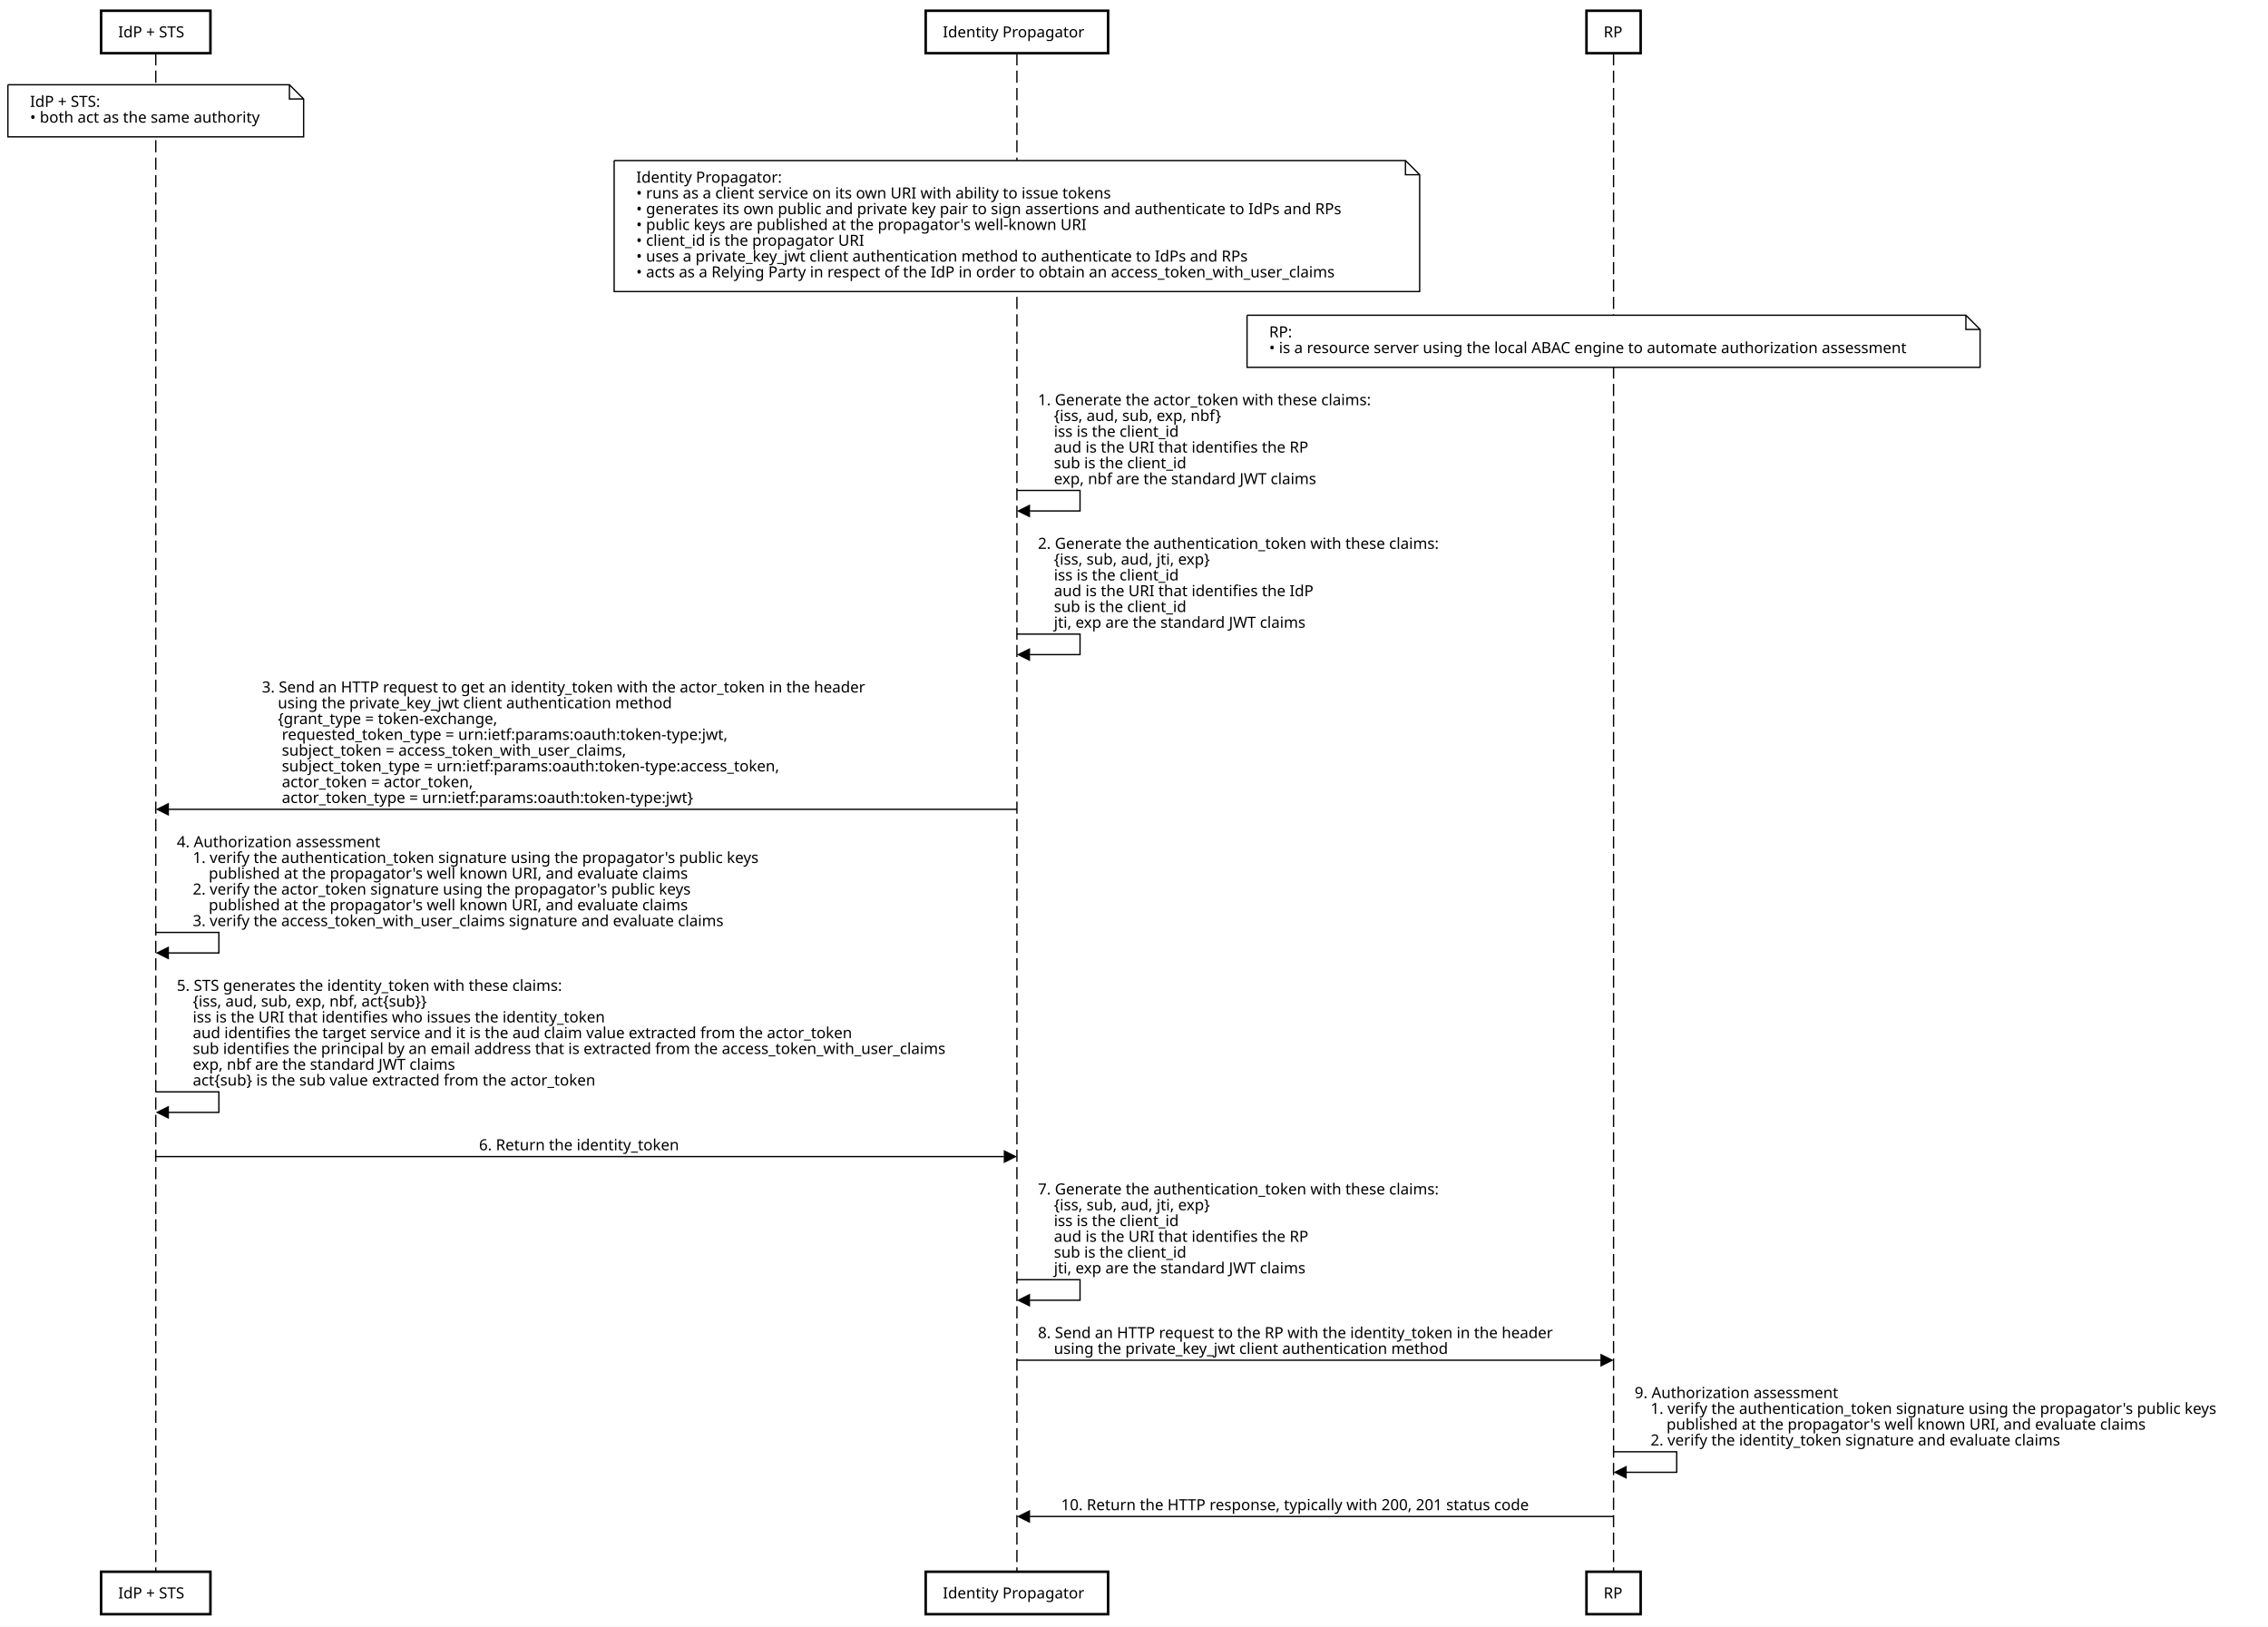
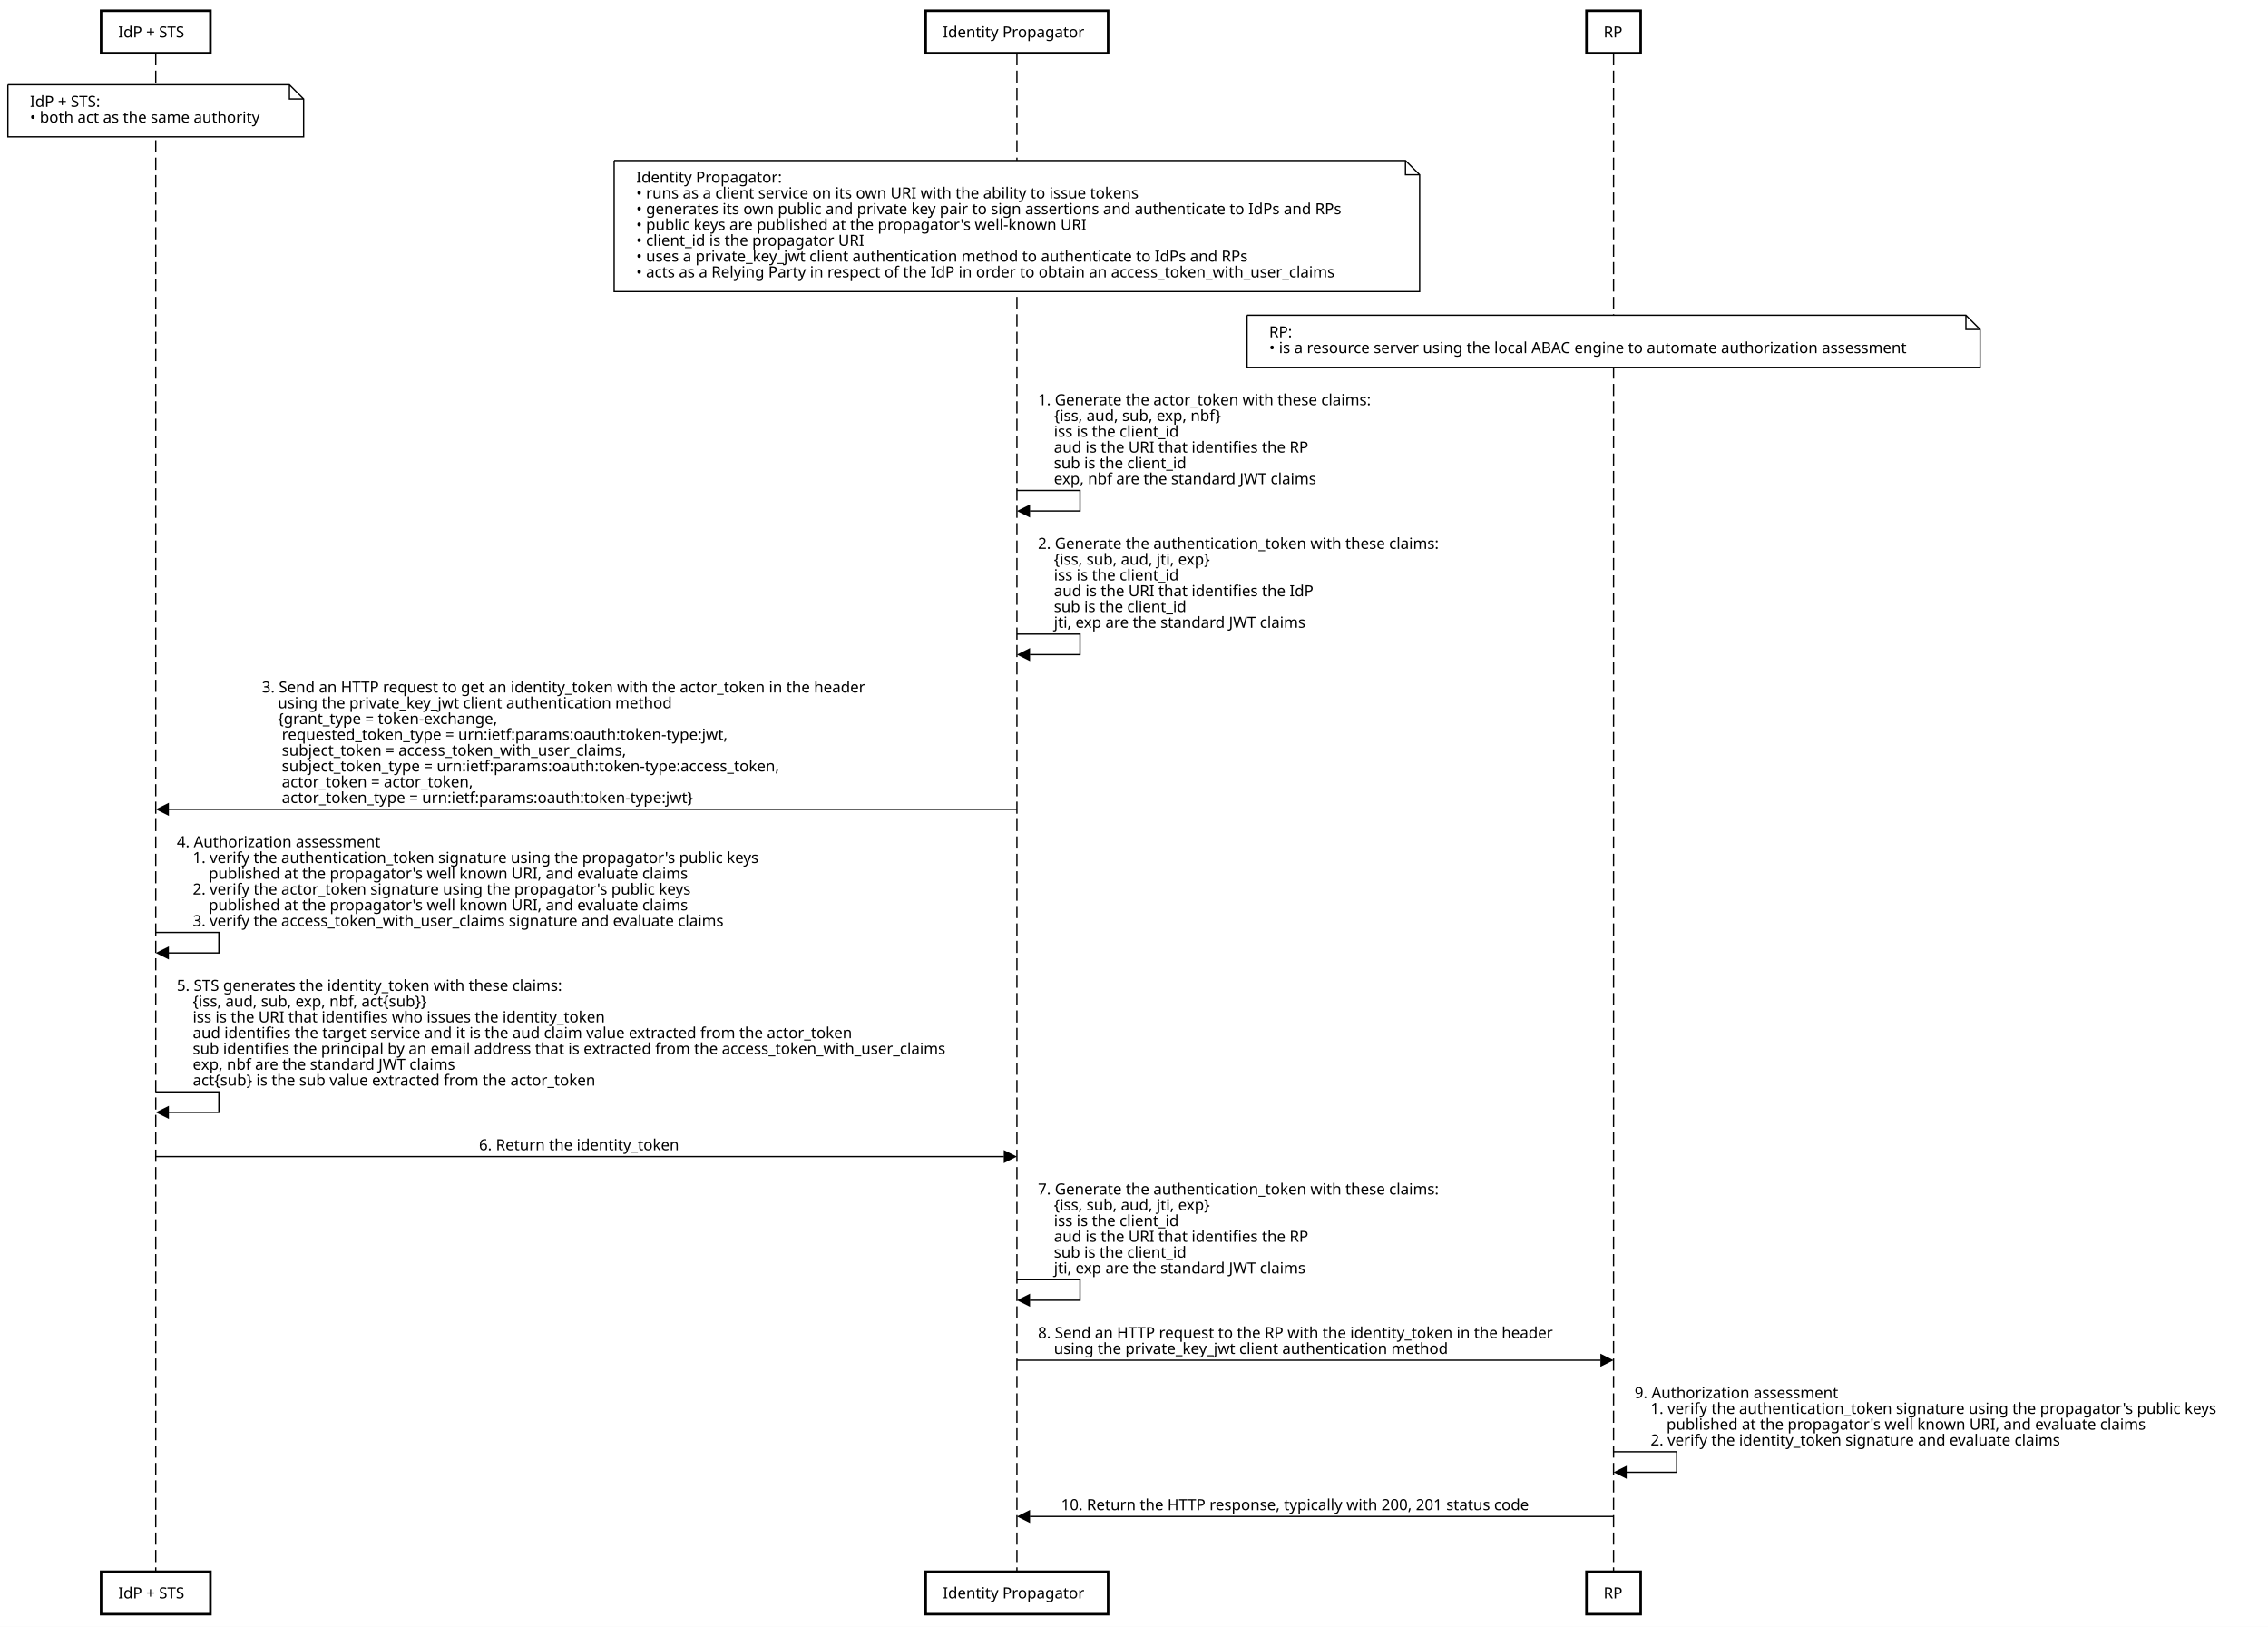
<svg xmlns="http://www.w3.org/2000/svg" version="1.1" width="2167" height="1554">
  <defs />
  <g>
    <g />
    <g />
    <g />
    <g />
    <g />
    <g />
    <g />
    <g />
    <g />
    <g />
    <g />
    <g />
    <g />
    <g />
    <g />
    <g />
    <g />
    <g />
    <g />
    <g />
    <g />
    <g />
    <g />
    <g />
    <g />
    <g />
    <g />
    <g />
    <g />
    <g />
    <g />
    <g />
    <g />
    <g />
    <g />
    <g />
    <g />
    <g />
    <g />
    <g />
    <g />
    <g />
    <g />
    <g />
    <g />
    <g />
    <g />
    <g />
    <g />
    <g />
    <g />
    <g />
    <g />
    <g />
    <g />
    <g />
    <g />
    <g />
    <g />
    <g />
    <g />
    <g>
      <rect fill="white" stroke="none" x="0" y="0" width="2167" height="1554" />
    </g>
    <g />
    <g>
      <path fill="none" stroke="black" paint-order="fill stroke markers" d=" M 148.824 50.815 L 148.824 1501.381" stroke-miterlimit="10" stroke-width="1.257" stroke-dasharray="11.599,5.026" />
      <path fill="none" stroke="black" paint-order="fill stroke markers" d=" M 971.619 50.815 L 971.619 1501.381" stroke-miterlimit="10" stroke-width="1.257" stroke-dasharray="11.599,5.026" />
      <path fill="none" stroke="black" paint-order="fill stroke markers" d=" M 1541.712 50.815 L 1541.712 1501.381" stroke-miterlimit="10" stroke-width="1.257" stroke-dasharray="11.599,5.026" />
    </g>
    <g>
      <path fill="none" stroke="none" />
      <g>
        <path fill="white" stroke="black" paint-order="fill stroke markers" d=" M 96.597 10.253 L 201.051 10.253 L 201.051 50.815 L 96.597 50.815 L 96.597 10.253 Z" stroke-miterlimit="10" stroke-width="2.413" stroke-dasharray="" />
      </g>
      <g>
        <text fill="black" stroke="none" font-family="sans-serif" font-size="11pt" font-style="normal" font-weight="normal" text-decoration="normal" x="112.958" y="35.736" text-anchor="start" dominant-baseline="alphabetic" xml:space="preserve">IdP + STS</text>
      </g>
      <path fill="none" stroke="none" />
      <g>
        <path fill="white" stroke="black" paint-order="fill stroke markers" d=" M 884.475 10.253 L 1058.762 10.253 L 1058.762 50.815 L 884.475 50.815 L 884.475 10.253 Z" stroke-miterlimit="10" stroke-width="2.413" stroke-dasharray="" />
      </g>
      <g>
        <text fill="black" stroke="none" font-family="sans-serif" font-size="11pt" font-style="normal" font-weight="normal" text-decoration="normal" x="900.835" y="35.736" text-anchor="start" dominant-baseline="alphabetic" xml:space="preserve">Identity Propagator</text>
      </g>
      <path fill="none" stroke="none" />
      <g>
        <path fill="white" stroke="black" paint-order="fill stroke markers" d=" M 1515.826 10.253 L 1567.597 10.253 L 1567.597 50.815 L 1515.826 50.815 L 1515.826 10.253 Z" stroke-miterlimit="10" stroke-width="2.413" stroke-dasharray="" />
      </g>
      <g>
        <text fill="black" stroke="none" font-family="sans-serif" font-size="11pt" font-style="normal" font-weight="normal" text-decoration="normal" x="1532.187" y="35.736" text-anchor="start" dominant-baseline="alphabetic" xml:space="preserve">RP</text>
      </g>
      <path fill="none" stroke="none" />
      <g>
        <path fill="white" stroke="black" paint-order="fill stroke markers" d=" M 96.597 1501.381 L 201.051 1501.381 L 201.051 1541.943 L 96.597 1541.943 L 96.597 1501.381 Z" stroke-miterlimit="10" stroke-width="2.413" stroke-dasharray="" />
      </g>
      <g>
        <text fill="black" stroke="none" font-family="sans-serif" font-size="11pt" font-style="normal" font-weight="normal" text-decoration="normal" x="112.958" y="1526.864" text-anchor="start" dominant-baseline="alphabetic" xml:space="preserve">IdP + STS</text>
      </g>
      <path fill="none" stroke="none" />
      <g>
        <path fill="white" stroke="black" paint-order="fill stroke markers" d=" M 884.475 1501.381 L 1058.762 1501.381 L 1058.762 1541.943 L 884.475 1541.943 L 884.475 1501.381 Z" stroke-miterlimit="10" stroke-width="2.413" stroke-dasharray="" />
      </g>
      <g>
        <text fill="black" stroke="none" font-family="sans-serif" font-size="11pt" font-style="normal" font-weight="normal" text-decoration="normal" x="900.835" y="1526.864" text-anchor="start" dominant-baseline="alphabetic" xml:space="preserve">Identity Propagator</text>
      </g>
      <path fill="none" stroke="none" />
      <g>
        <path fill="white" stroke="black" paint-order="fill stroke markers" d=" M 1515.826 1501.381 L 1567.597 1501.381 L 1567.597 1541.943 L 1515.826 1541.943 L 1515.826 1501.381 Z" stroke-miterlimit="10" stroke-width="2.413" stroke-dasharray="" />
      </g>
      <g>
        <text fill="black" stroke="none" font-family="sans-serif" font-size="11pt" font-style="normal" font-weight="normal" text-decoration="normal" x="1532.187" y="1526.864" text-anchor="start" dominant-baseline="alphabetic" xml:space="preserve">RP</text>
      </g>
    </g>
    <g>
      <path fill="white" stroke="black" paint-order="fill stroke markers" d=" M 7.539 80.972 L 276.539 80.972 L 290.11 94.543 L 290.11 130.732 L 7.539 130.732 L 7.539 80.972 M 276.539 80.972 L 276.539 94.543 L 290.11 94.543" stroke-miterlimit="10" stroke-width="1.257" stroke-dasharray="" />
      <g>
        <text fill="black" stroke="none" font-family="sans-serif" font-size="11pt" font-style="normal" font-weight="normal" text-decoration="normal" x="28.649" y="102.082" text-anchor="start" dominant-baseline="alphabetic" xml:space="preserve">IdP + STS:</text>
        <text fill="black" stroke="none" font-family="sans-serif" font-size="11pt" font-style="normal" font-weight="normal" text-decoration="normal" x="28.649" y="117.161" text-anchor="start" dominant-baseline="alphabetic" xml:space="preserve">• both act as the same authority</text>
      </g>
      <path fill="white" stroke="black" paint-order="fill stroke markers" d=" M 586.8 153.35 L 1342.866 153.35 L 1356.437 166.921 L 1356.437 278.503 L 586.8 278.503 L 586.8 153.35 M 1342.866 153.35 L 1342.866 166.921 L 1356.437 166.921" stroke-miterlimit="10" stroke-width="1.257" stroke-dasharray="" />
      <g>
        <text fill="black" stroke="none" font-family="sans-serif" font-size="11pt" font-style="normal" font-weight="normal" text-decoration="normal" x="607.91" y="174.46" text-anchor="start" dominant-baseline="alphabetic" xml:space="preserve">Identity Propagator:</text>
-         <text fill="black" stroke="none" font-family="sans-serif" font-size="11pt" font-style="normal" font-weight="normal" text-decoration="normal" x="607.91" y="189.539" text-anchor="start" dominant-baseline="alphabetic" xml:space="preserve">• runs as a client service on its own URI with ability to issue tokens</text>
+         <text fill="black" stroke="none" font-family="sans-serif" font-size="11pt" font-style="normal" font-weight="normal" text-decoration="normal" x="607.91" y="189.539" text-anchor="start" dominant-baseline="alphabetic" xml:space="preserve">• runs as a client service on its own URI with the ability to issue tokens</text>
        <text fill="black" stroke="none" font-family="sans-serif" font-size="11pt" font-style="normal" font-weight="normal" text-decoration="normal" x="607.91" y="204.617" text-anchor="start" dominant-baseline="alphabetic" xml:space="preserve">• generates its own public and private key pair to sign assertions and authenticate to IdPs and RPs</text>
        <text fill="black" stroke="none" font-family="sans-serif" font-size="11pt" font-style="normal" font-weight="normal" text-decoration="normal" x="607.91" y="219.696" text-anchor="start" dominant-baseline="alphabetic" xml:space="preserve">• public keys are published at the propagator's well-known URI</text>
        <text fill="black" stroke="none" font-family="sans-serif" font-size="11pt" font-style="normal" font-weight="normal" text-decoration="normal" x="607.91" y="234.775" text-anchor="start" dominant-baseline="alphabetic" xml:space="preserve">• client_id is the propagator URI</text>
        <text fill="black" stroke="none" font-family="sans-serif" font-size="11pt" font-style="normal" font-weight="normal" text-decoration="normal" x="607.91" y="249.853" text-anchor="start" dominant-baseline="alphabetic" xml:space="preserve">• uses a private_key_jwt client authentication method to authenticate to IdPs and RPs</text>
        <text fill="black" stroke="none" font-family="sans-serif" font-size="11pt" font-style="normal" font-weight="normal" text-decoration="normal" x="607.91" y="264.932" text-anchor="start" dominant-baseline="alphabetic" xml:space="preserve">• acts as a Relying Party in respect of the IdP in order to obtain an access_token_with_user_claims</text>
      </g>
      <path fill="white" stroke="black" paint-order="fill stroke markers" d=" M 1191.51 301.121 L 1878.343 301.121 L 1891.914 314.691 L 1891.914 350.88 L 1191.51 350.88 L 1191.51 301.121 M 1878.343 301.121 L 1878.343 314.691 L 1891.914 314.691" stroke-miterlimit="10" stroke-width="1.257" stroke-dasharray="" />
      <g>
        <text fill="black" stroke="none" font-family="sans-serif" font-size="11pt" font-style="normal" font-weight="normal" text-decoration="normal" x="1212.62" y="322.231" text-anchor="start" dominant-baseline="alphabetic" xml:space="preserve">RP:</text>
        <text fill="black" stroke="none" font-family="sans-serif" font-size="11pt" font-style="normal" font-weight="normal" text-decoration="normal" x="1212.62" y="337.309" text-anchor="start" dominant-baseline="alphabetic" xml:space="preserve">• is a resource server using the local ABAC engine to automate authorization assessment</text>
      </g>
      <g>
        <g>
          <rect fill="white" stroke="none" x="989.462" y="373.498" width="349.34" height="19.602" />
        </g>
        <g>
          <rect fill="white" stroke="none" x="989.462" y="388.577" width="202.99" height="19.602" />
        </g>
        <g>
          <rect fill="white" stroke="none" x="989.462" y="403.655" width="153.44" height="19.602" />
        </g>
        <g>
          <rect fill="white" stroke="none" x="989.462" y="418.734" width="284.94" height="19.602" />
        </g>
        <g>
          <rect fill="white" stroke="none" x="989.462" y="433.813" width="160.324" height="19.602" />
        </g>
        <g>
          <rect fill="white" stroke="none" x="989.462" y="448.891" width="294.257" height="19.602" />
        </g>
        <text fill="black" stroke="none" font-family="sans-serif" font-size="11pt" font-style="normal" font-weight="normal" text-decoration="normal" x="991.724" y="387.069" text-anchor="start" dominant-baseline="alphabetic" xml:space="preserve">1. Generate the actor_token with these claims:</text>
        <text fill="black" stroke="none" font-family="sans-serif" font-size="11pt" font-style="normal" font-weight="normal" text-decoration="normal" x="991.724" y="402.148" text-anchor="start" dominant-baseline="alphabetic" xml:space="preserve">    {iss, aud, sub, exp, nbf}</text>
        <text fill="black" stroke="none" font-family="sans-serif" font-size="11pt" font-style="normal" font-weight="normal" text-decoration="normal" x="991.724" y="417.226" text-anchor="start" dominant-baseline="alphabetic" xml:space="preserve">    iss is the client_id</text>
        <text fill="black" stroke="none" font-family="sans-serif" font-size="11pt" font-style="normal" font-weight="normal" text-decoration="normal" x="991.724" y="432.305" text-anchor="start" dominant-baseline="alphabetic" xml:space="preserve">    aud is the URI that identifies the RP</text>
        <text fill="black" stroke="none" font-family="sans-serif" font-size="11pt" font-style="normal" font-weight="normal" text-decoration="normal" x="991.724" y="447.384" text-anchor="start" dominant-baseline="alphabetic" xml:space="preserve">    sub is the client_id</text>
        <text fill="black" stroke="none" font-family="sans-serif" font-size="11pt" font-style="normal" font-weight="normal" text-decoration="normal" x="991.724" y="462.462" text-anchor="start" dominant-baseline="alphabetic" xml:space="preserve">    exp, nbf are the standard JWT claims</text>
      </g>
      <g>
        <path fill="none" stroke="black" paint-order="fill stroke markers" d=" M 971.619 468.494 L 1031.933 468.494 L 1031.933 488.096 L 984.033 488.096" stroke-miterlimit="10" stroke-width="1.257" stroke-dasharray="" />
        <g transform="translate(971.6187,488.0959) translate(-971.6187,-488.0959)">
          <path fill="black" stroke="none" paint-order="stroke fill markers" d=" M 984.184 481.813 L 971.619 488.096 L 984.184 494.379 Z" />
        </g>
      </g>
      <g>
        <g>
          <rect fill="white" stroke="none" x="989.462" y="510.714" width="418.19" height="19.602" />
        </g>
        <g>
          <rect fill="white" stroke="none" x="989.462" y="525.792" width="193.124" height="19.602" />
        </g>
        <g>
          <rect fill="white" stroke="none" x="989.462" y="540.871" width="153.44" height="19.602" />
        </g>
        <g>
          <rect fill="white" stroke="none" x="989.462" y="555.95" width="288.39" height="19.602" />
        </g>
        <g>
          <rect fill="white" stroke="none" x="989.462" y="571.028" width="160.324" height="19.602" />
        </g>
        <g>
          <rect fill="white" stroke="none" x="989.462" y="586.107" width="284.39" height="19.602" />
        </g>
        <text fill="black" stroke="none" font-family="sans-serif" font-size="11pt" font-style="normal" font-weight="normal" text-decoration="normal" x="991.724" y="524.285" text-anchor="start" dominant-baseline="alphabetic" xml:space="preserve">2. Generate the authentication_token with these claims:</text>
        <text fill="black" stroke="none" font-family="sans-serif" font-size="11pt" font-style="normal" font-weight="normal" text-decoration="normal" x="991.724" y="539.363" text-anchor="start" dominant-baseline="alphabetic" xml:space="preserve">    {iss, sub, aud, jti, exp}</text>
        <text fill="black" stroke="none" font-family="sans-serif" font-size="11pt" font-style="normal" font-weight="normal" text-decoration="normal" x="991.724" y="554.442" text-anchor="start" dominant-baseline="alphabetic" xml:space="preserve">    iss is the client_id</text>
        <text fill="black" stroke="none" font-family="sans-serif" font-size="11pt" font-style="normal" font-weight="normal" text-decoration="normal" x="991.724" y="569.521" text-anchor="start" dominant-baseline="alphabetic" xml:space="preserve">    aud is the URI that identifies the IdP</text>
        <text fill="black" stroke="none" font-family="sans-serif" font-size="11pt" font-style="normal" font-weight="normal" text-decoration="normal" x="991.724" y="584.599" text-anchor="start" dominant-baseline="alphabetic" xml:space="preserve">    sub is the client_id</text>
        <text fill="black" stroke="none" font-family="sans-serif" font-size="11pt" font-style="normal" font-weight="normal" text-decoration="normal" x="991.724" y="599.678" text-anchor="start" dominant-baseline="alphabetic" xml:space="preserve">    jti, exp are the standard JWT claims</text>
      </g>
      <g>
        <path fill="none" stroke="black" paint-order="fill stroke markers" d=" M 971.619 605.709 L 1031.933 605.709 L 1031.933 625.312 L 984.033 625.312" stroke-miterlimit="10" stroke-width="1.257" stroke-dasharray="" />
        <g transform="translate(971.6187,625.3116) translate(-971.6187,-625.3116)">
          <path fill="black" stroke="none" paint-order="stroke fill markers" d=" M 984.184 619.029 L 971.619 625.312 L 984.184 631.594 Z" />
        </g>
      </g>
      <g>
        <g>
          <rect fill="white" stroke="none" x="247.968" y="647.93" width="624.507" height="19.602" />
        </g>
        <g>
          <rect fill="white" stroke="none" x="247.968" y="663.008" width="427.99" height="19.602" />
        </g>
        <g>
          <rect fill="white" stroke="none" x="247.968" y="678.087" width="255.84" height="19.602" />
        </g>
        <g>
          <rect fill="white" stroke="none" x="247.968" y="693.166" width="487.957" height="19.602" />
        </g>
        <g>
          <rect fill="white" stroke="none" x="247.968" y="708.244" width="385.857" height="19.602" />
        </g>
        <g>
          <rect fill="white" stroke="none" x="247.968" y="723.323" width="542.99" height="19.602" />
        </g>
        <g>
          <rect fill="white" stroke="none" x="247.968" y="738.401" width="226.524" height="19.602" />
        </g>
        <g>
          <rect fill="white" stroke="none" x="247.968" y="753.48" width="456.29" height="19.602" />
        </g>
        <text fill="black" stroke="none" font-family="sans-serif" font-size="11pt" font-style="normal" font-weight="normal" text-decoration="normal" x="250.23" y="661.5" text-anchor="start" dominant-baseline="alphabetic" xml:space="preserve">3. Send an HTTP request to get an identity_token with the actor_token in the header</text>
        <text fill="black" stroke="none" font-family="sans-serif" font-size="11pt" font-style="normal" font-weight="normal" text-decoration="normal" x="250.23" y="676.579" text-anchor="start" dominant-baseline="alphabetic" xml:space="preserve">    using the private_key_jwt client authentication method</text>
        <text fill="black" stroke="none" font-family="sans-serif" font-size="11pt" font-style="normal" font-weight="normal" text-decoration="normal" x="250.23" y="691.658" text-anchor="start" dominant-baseline="alphabetic" xml:space="preserve">    {grant_type = token-exchange,</text>
        <text fill="black" stroke="none" font-family="sans-serif" font-size="11pt" font-style="normal" font-weight="normal" text-decoration="normal" x="250.23" y="706.736" text-anchor="start" dominant-baseline="alphabetic" xml:space="preserve">     requested_token_type = urn:ietf:params:oauth:token-type:jwt,</text>
        <text fill="black" stroke="none" font-family="sans-serif" font-size="11pt" font-style="normal" font-weight="normal" text-decoration="normal" x="250.23" y="721.815" text-anchor="start" dominant-baseline="alphabetic" xml:space="preserve">     subject_token = access_token_with_user_claims,</text>
        <text fill="black" stroke="none" font-family="sans-serif" font-size="11pt" font-style="normal" font-weight="normal" text-decoration="normal" x="250.23" y="736.894" text-anchor="start" dominant-baseline="alphabetic" xml:space="preserve">     subject_token_type = urn:ietf:params:oauth:token-type:access_token,</text>
        <text fill="black" stroke="none" font-family="sans-serif" font-size="11pt" font-style="normal" font-weight="normal" text-decoration="normal" x="250.23" y="751.972" text-anchor="start" dominant-baseline="alphabetic" xml:space="preserve">     actor_token = actor_token,</text>
        <text fill="black" stroke="none" font-family="sans-serif" font-size="11pt" font-style="normal" font-weight="normal" text-decoration="normal" x="250.23" y="767.051" text-anchor="start" dominant-baseline="alphabetic" xml:space="preserve">     actor_token_type = urn:ietf:params:oauth:token-type:jwt}</text>
      </g>
      <g>
        <path fill="none" stroke="black" paint-order="fill stroke markers" d=" M 971.619 773.082 L 161.239 773.082" stroke-miterlimit="10" stroke-width="1.257" stroke-dasharray="" />
        <g transform="translate(148.8244,773.0823) translate(-148.8244,-773.0823)">
          <path fill="black" stroke="none" paint-order="stroke fill markers" d=" M 161.39 766.8 L 148.824 773.082 L 161.39 779.365 Z" />
        </g>
      </g>
      <g>
        <g>
          <rect fill="white" stroke="none" x="166.668" y="795.7" width="213.14" height="19.602" />
        </g>
        <g>
          <rect fill="white" stroke="none" x="166.668" y="810.779" width="603.157" height="19.602" />
        </g>
        <g>
          <rect fill="white" stroke="none" x="166.668" y="825.858" width="532.974" height="19.602" />
        </g>
        <g>
          <rect fill="white" stroke="none" x="166.668" y="840.936" width="534.307" height="19.602" />
        </g>
        <g>
          <rect fill="white" stroke="none" x="166.668" y="856.015" width="532.974" height="19.602" />
        </g>
        <g>
          <rect fill="white" stroke="none" x="166.668" y="871.094" width="577.907" height="19.602" />
        </g>
        <text fill="black" stroke="none" font-family="sans-serif" font-size="11pt" font-style="normal" font-weight="normal" text-decoration="normal" x="168.929" y="809.271" text-anchor="start" dominant-baseline="alphabetic" xml:space="preserve">4. Authorization assessment</text>
        <text fill="black" stroke="none" font-family="sans-serif" font-size="11pt" font-style="normal" font-weight="normal" text-decoration="normal" x="168.929" y="824.35" text-anchor="start" dominant-baseline="alphabetic" xml:space="preserve">    1. verify the authentication_token signature using the propagator's public keys</text>
        <text fill="black" stroke="none" font-family="sans-serif" font-size="11pt" font-style="normal" font-weight="normal" text-decoration="normal" x="168.929" y="839.428" text-anchor="start" dominant-baseline="alphabetic" xml:space="preserve">        published at the propagator's well known URI, and evaluate claims</text>
        <text fill="black" stroke="none" font-family="sans-serif" font-size="11pt" font-style="normal" font-weight="normal" text-decoration="normal" x="168.929" y="854.507" text-anchor="start" dominant-baseline="alphabetic" xml:space="preserve">    2. verify the actor_token signature using the propagator's public keys</text>
        <text fill="black" stroke="none" font-family="sans-serif" font-size="11pt" font-style="normal" font-weight="normal" text-decoration="normal" x="168.929" y="869.586" text-anchor="start" dominant-baseline="alphabetic" xml:space="preserve">        published at the propagator's well known URI, and evaluate claims</text>
        <text fill="black" stroke="none" font-family="sans-serif" font-size="11pt" font-style="normal" font-weight="normal" text-decoration="normal" x="168.929" y="884.664" text-anchor="start" dominant-baseline="alphabetic" xml:space="preserve">    3. verify the access_token_with_user_claims signature and evaluate claims </text>
      </g>
      <g>
        <path fill="none" stroke="black" paint-order="fill stroke markers" d=" M 148.824 890.696 L 209.139 890.696 L 209.139 910.298 L 161.239 910.298" stroke-miterlimit="10" stroke-width="1.257" stroke-dasharray="" />
        <g transform="translate(148.8244,910.2981) translate(-148.8244,-910.2981)">
          <path fill="black" stroke="none" paint-order="stroke fill markers" d=" M 161.39 904.015 L 148.824 910.298 L 161.39 916.581 Z" />
        </g>
      </g>
      <g>
        <g>
          <rect fill="white" stroke="none" x="166.668" y="932.916" width="405.39" height="19.602" />
        </g>
        <g>
          <rect fill="white" stroke="none" x="166.668" y="947.995" width="280.057" height="19.602" />
        </g>
        <g>
          <rect fill="white" stroke="none" x="166.668" y="963.073" width="447.024" height="19.602" />
        </g>
        <g>
          <rect fill="white" stroke="none" x="166.668" y="978.152" width="704.807" height="19.602" />
        </g>
        <g>
          <rect fill="white" stroke="none" x="166.668" y="993.231" width="799.674" height="19.602" />
        </g>
        <g>
          <rect fill="white" stroke="none" x="166.668" y="1008.309" width="294.257" height="19.602" />
        </g>
        <g>
          <rect fill="white" stroke="none" x="166.668" y="1023.388" width="445.24" height="19.602" />
        </g>
        <text fill="black" stroke="none" font-family="sans-serif" font-size="11pt" font-style="normal" font-weight="normal" text-decoration="normal" x="168.929" y="946.487" text-anchor="start" dominant-baseline="alphabetic" xml:space="preserve">5. STS generates the identity_token with these claims:</text>
        <text fill="black" stroke="none" font-family="sans-serif" font-size="11pt" font-style="normal" font-weight="normal" text-decoration="normal" x="168.929" y="961.565" text-anchor="start" dominant-baseline="alphabetic" xml:space="preserve">    {iss, aud, sub, exp, nbf, act{sub}}</text>
        <text fill="black" stroke="none" font-family="sans-serif" font-size="11pt" font-style="normal" font-weight="normal" text-decoration="normal" x="168.929" y="976.644" text-anchor="start" dominant-baseline="alphabetic" xml:space="preserve">    iss is the URI that identifies who issues the identity_token</text>
        <text fill="black" stroke="none" font-family="sans-serif" font-size="11pt" font-style="normal" font-weight="normal" text-decoration="normal" x="168.929" y="991.723" text-anchor="start" dominant-baseline="alphabetic" xml:space="preserve">    aud identifies the target service and it is the aud claim value extracted from the actor_token</text>
        <text fill="black" stroke="none" font-family="sans-serif" font-size="11pt" font-style="normal" font-weight="normal" text-decoration="normal" x="168.929" y="1006.801" text-anchor="start" dominant-baseline="alphabetic" xml:space="preserve">    sub identifies the principal by an email address that is extracted from the access_token_with_user_claims</text>
        <text fill="black" stroke="none" font-family="sans-serif" font-size="11pt" font-style="normal" font-weight="normal" text-decoration="normal" x="168.929" y="1021.88" text-anchor="start" dominant-baseline="alphabetic" xml:space="preserve">    exp, nbf are the standard JWT claims</text>
        <text fill="black" stroke="none" font-family="sans-serif" font-size="11pt" font-style="normal" font-weight="normal" text-decoration="normal" x="168.929" y="1036.959" text-anchor="start" dominant-baseline="alphabetic" xml:space="preserve">    act{sub} is the sub value extracted from the actor_token</text>
      </g>
      <g>
        <path fill="none" stroke="black" paint-order="fill stroke markers" d=" M 148.824 1042.99 L 209.139 1042.99 L 209.139 1062.592 L 161.239 1062.592" stroke-miterlimit="10" stroke-width="1.257" stroke-dasharray="" />
        <g transform="translate(148.8244,1062.592) translate(-148.8244,-1062.592)">
          <path fill="black" stroke="none" paint-order="stroke fill markers" d=" M 161.39 1056.31 L 148.824 1062.592 L 161.39 1068.875 Z" />
        </g>
      </g>
      <g>
        <g>
          <rect fill="white" stroke="none" x="455.393" y="1085.21" width="209.657" height="19.602" />
        </g>
        <text fill="black" stroke="none" font-family="sans-serif" font-size="11pt" font-style="normal" font-weight="normal" text-decoration="normal" x="457.655" y="1098.781" text-anchor="start" dominant-baseline="alphabetic" xml:space="preserve">6. Return the identity_token</text>
      </g>
      <g>
        <path fill="none" stroke="black" paint-order="fill stroke markers" d=" M 148.824 1104.813 L 959.204 1104.813" stroke-miterlimit="10" stroke-width="1.257" stroke-dasharray="" />
        <g transform="translate(971.6187,1104.813) translate(-971.6187,-1104.813)">
          <path fill="black" stroke="none" paint-order="stroke fill markers" d=" M 959.053 1098.53 L 971.619 1104.813 L 959.053 1111.095 Z" />
        </g>
      </g>
      <g>
        <g>
          <rect fill="white" stroke="none" x="989.462" y="1127.431" width="418.19" height="19.602" />
        </g>
        <g>
          <rect fill="white" stroke="none" x="989.462" y="1142.509" width="193.124" height="19.602" />
        </g>
        <g>
          <rect fill="white" stroke="none" x="989.462" y="1157.588" width="153.44" height="19.602" />
        </g>
        <g>
          <rect fill="white" stroke="none" x="989.462" y="1172.667" width="284.94" height="19.602" />
        </g>
        <g>
          <rect fill="white" stroke="none" x="989.462" y="1187.745" width="160.324" height="19.602" />
        </g>
        <g>
          <rect fill="white" stroke="none" x="989.462" y="1202.824" width="284.39" height="19.602" />
        </g>
        <text fill="black" stroke="none" font-family="sans-serif" font-size="11pt" font-style="normal" font-weight="normal" text-decoration="normal" x="991.724" y="1141.001" text-anchor="start" dominant-baseline="alphabetic" xml:space="preserve">7. Generate the authentication_token with these claims:</text>
        <text fill="black" stroke="none" font-family="sans-serif" font-size="11pt" font-style="normal" font-weight="normal" text-decoration="normal" x="991.724" y="1156.08" text-anchor="start" dominant-baseline="alphabetic" xml:space="preserve">    {iss, sub, aud, jti, exp}</text>
        <text fill="black" stroke="none" font-family="sans-serif" font-size="11pt" font-style="normal" font-weight="normal" text-decoration="normal" x="991.724" y="1171.159" text-anchor="start" dominant-baseline="alphabetic" xml:space="preserve">    iss is the client_id</text>
        <text fill="black" stroke="none" font-family="sans-serif" font-size="11pt" font-style="normal" font-weight="normal" text-decoration="normal" x="991.724" y="1186.237" text-anchor="start" dominant-baseline="alphabetic" xml:space="preserve">    aud is the URI that identifies the RP</text>
        <text fill="black" stroke="none" font-family="sans-serif" font-size="11pt" font-style="normal" font-weight="normal" text-decoration="normal" x="991.724" y="1201.316" text-anchor="start" dominant-baseline="alphabetic" xml:space="preserve">    sub is the client_id</text>
        <text fill="black" stroke="none" font-family="sans-serif" font-size="11pt" font-style="normal" font-weight="normal" text-decoration="normal" x="991.724" y="1216.395" text-anchor="start" dominant-baseline="alphabetic" xml:space="preserve">    jti, exp are the standard JWT claims</text>
      </g>
      <g>
        <path fill="none" stroke="black" paint-order="fill stroke markers" d=" M 971.619 1222.426 L 1031.933 1222.426 L 1031.933 1242.028 L 984.033 1242.028" stroke-miterlimit="10" stroke-width="1.257" stroke-dasharray="" />
        <g transform="translate(971.6187,1242.028) translate(-971.6187,-1242.028)">
          <path fill="black" stroke="none" paint-order="stroke fill markers" d=" M 984.184 1235.746 L 971.619 1242.028 L 984.184 1248.311 Z" />
        </g>
      </g>
      <g>
        <g>
          <rect fill="white" stroke="none" x="989.462" y="1264.646" width="534.407" height="19.602" />
        </g>
        <g>
          <rect fill="white" stroke="none" x="989.462" y="1279.725" width="427.99" height="19.602" />
        </g>
        <text fill="black" stroke="none" font-family="sans-serif" font-size="11pt" font-style="normal" font-weight="normal" text-decoration="normal" x="991.724" y="1278.217" text-anchor="start" dominant-baseline="alphabetic" xml:space="preserve">8. Send an HTTP request to the RP with the identity_token in the header</text>
        <text fill="black" stroke="none" font-family="sans-serif" font-size="11pt" font-style="normal" font-weight="normal" text-decoration="normal" x="991.724" y="1293.296" text-anchor="start" dominant-baseline="alphabetic" xml:space="preserve">    using the private_key_jwt client authentication method</text>
      </g>
      <g>
        <path fill="none" stroke="black" paint-order="fill stroke markers" d=" M 971.619 1299.327 L 1529.297 1299.327" stroke-miterlimit="10" stroke-width="1.257" stroke-dasharray="" />
        <g transform="translate(1541.712,1299.327) translate(-1541.712,-1299.327)">
          <path fill="black" stroke="none" paint-order="stroke fill markers" d=" M 1529.146 1293.044 L 1541.712 1299.327 L 1529.146 1305.61 Z" />
        </g>
      </g>
      <g>
        <g>
          <rect fill="white" stroke="none" x="1559.555" y="1321.945" width="213.14" height="19.602" />
        </g>
        <g>
          <rect fill="white" stroke="none" x="1559.555" y="1337.024" width="603.157" height="19.602" />
        </g>
        <g>
          <rect fill="white" stroke="none" x="1559.555" y="1352.102" width="532.974" height="19.602" />
        </g>
        <g>
          <rect fill="white" stroke="none" x="1559.555" y="1367.181" width="447.474" height="19.602" />
        </g>
        <text fill="black" stroke="none" font-family="sans-serif" font-size="11pt" font-style="normal" font-weight="normal" text-decoration="normal" x="1561.817" y="1335.516" text-anchor="start" dominant-baseline="alphabetic" xml:space="preserve">9. Authorization assessment</text>
        <text fill="black" stroke="none" font-family="sans-serif" font-size="11pt" font-style="normal" font-weight="normal" text-decoration="normal" x="1561.817" y="1350.595" text-anchor="start" dominant-baseline="alphabetic" xml:space="preserve">    1. verify the authentication_token signature using the propagator's public keys</text>
        <text fill="black" stroke="none" font-family="sans-serif" font-size="11pt" font-style="normal" font-weight="normal" text-decoration="normal" x="1561.817" y="1365.673" text-anchor="start" dominant-baseline="alphabetic" xml:space="preserve">        published at the propagator's well known URI, and evaluate claims</text>
        <text fill="black" stroke="none" font-family="sans-serif" font-size="11pt" font-style="normal" font-weight="normal" text-decoration="normal" x="1561.817" y="1380.752" text-anchor="start" dominant-baseline="alphabetic" xml:space="preserve">    2. verify the identity_token signature and evaluate claims</text>
      </g>
      <g>
        <path fill="none" stroke="black" paint-order="fill stroke markers" d=" M 1541.712 1386.783 L 1602.026 1386.783 L 1602.026 1406.386 L 1554.126 1406.386" stroke-miterlimit="10" stroke-width="1.257" stroke-dasharray="" />
        <g transform="translate(1541.712,1406.386) translate(-1541.712,-1406.386)">
          <path fill="black" stroke="none" paint-order="stroke fill markers" d=" M 1554.277 1400.103 L 1541.712 1406.386 L 1554.277 1412.668 Z" />
        </g>
      </g>
      <g>
        <g>
          <rect fill="white" stroke="none" x="1011.562" y="1429.004" width="490.207" height="19.602" />
        </g>
        <text fill="black" stroke="none" font-family="sans-serif" font-size="11pt" font-style="normal" font-weight="normal" text-decoration="normal" x="1013.824" y="1442.574" text-anchor="start" dominant-baseline="alphabetic" xml:space="preserve">10. Return the HTTP response, typically with 200, 201 status code</text>
      </g>
      <g>
        <path fill="none" stroke="black" paint-order="fill stroke markers" d=" M 1541.712 1448.606 L 984.033 1448.606" stroke-miterlimit="10" stroke-width="1.257" stroke-dasharray="" />
        <g transform="translate(971.6187,1448.606) translate(-971.6187,-1448.606)">
          <path fill="black" stroke="none" paint-order="stroke fill markers" d=" M 984.184 1442.323 L 971.619 1448.606 L 984.184 1454.889 Z" />
        </g>
      </g>
    </g>
  </g>
</svg>
